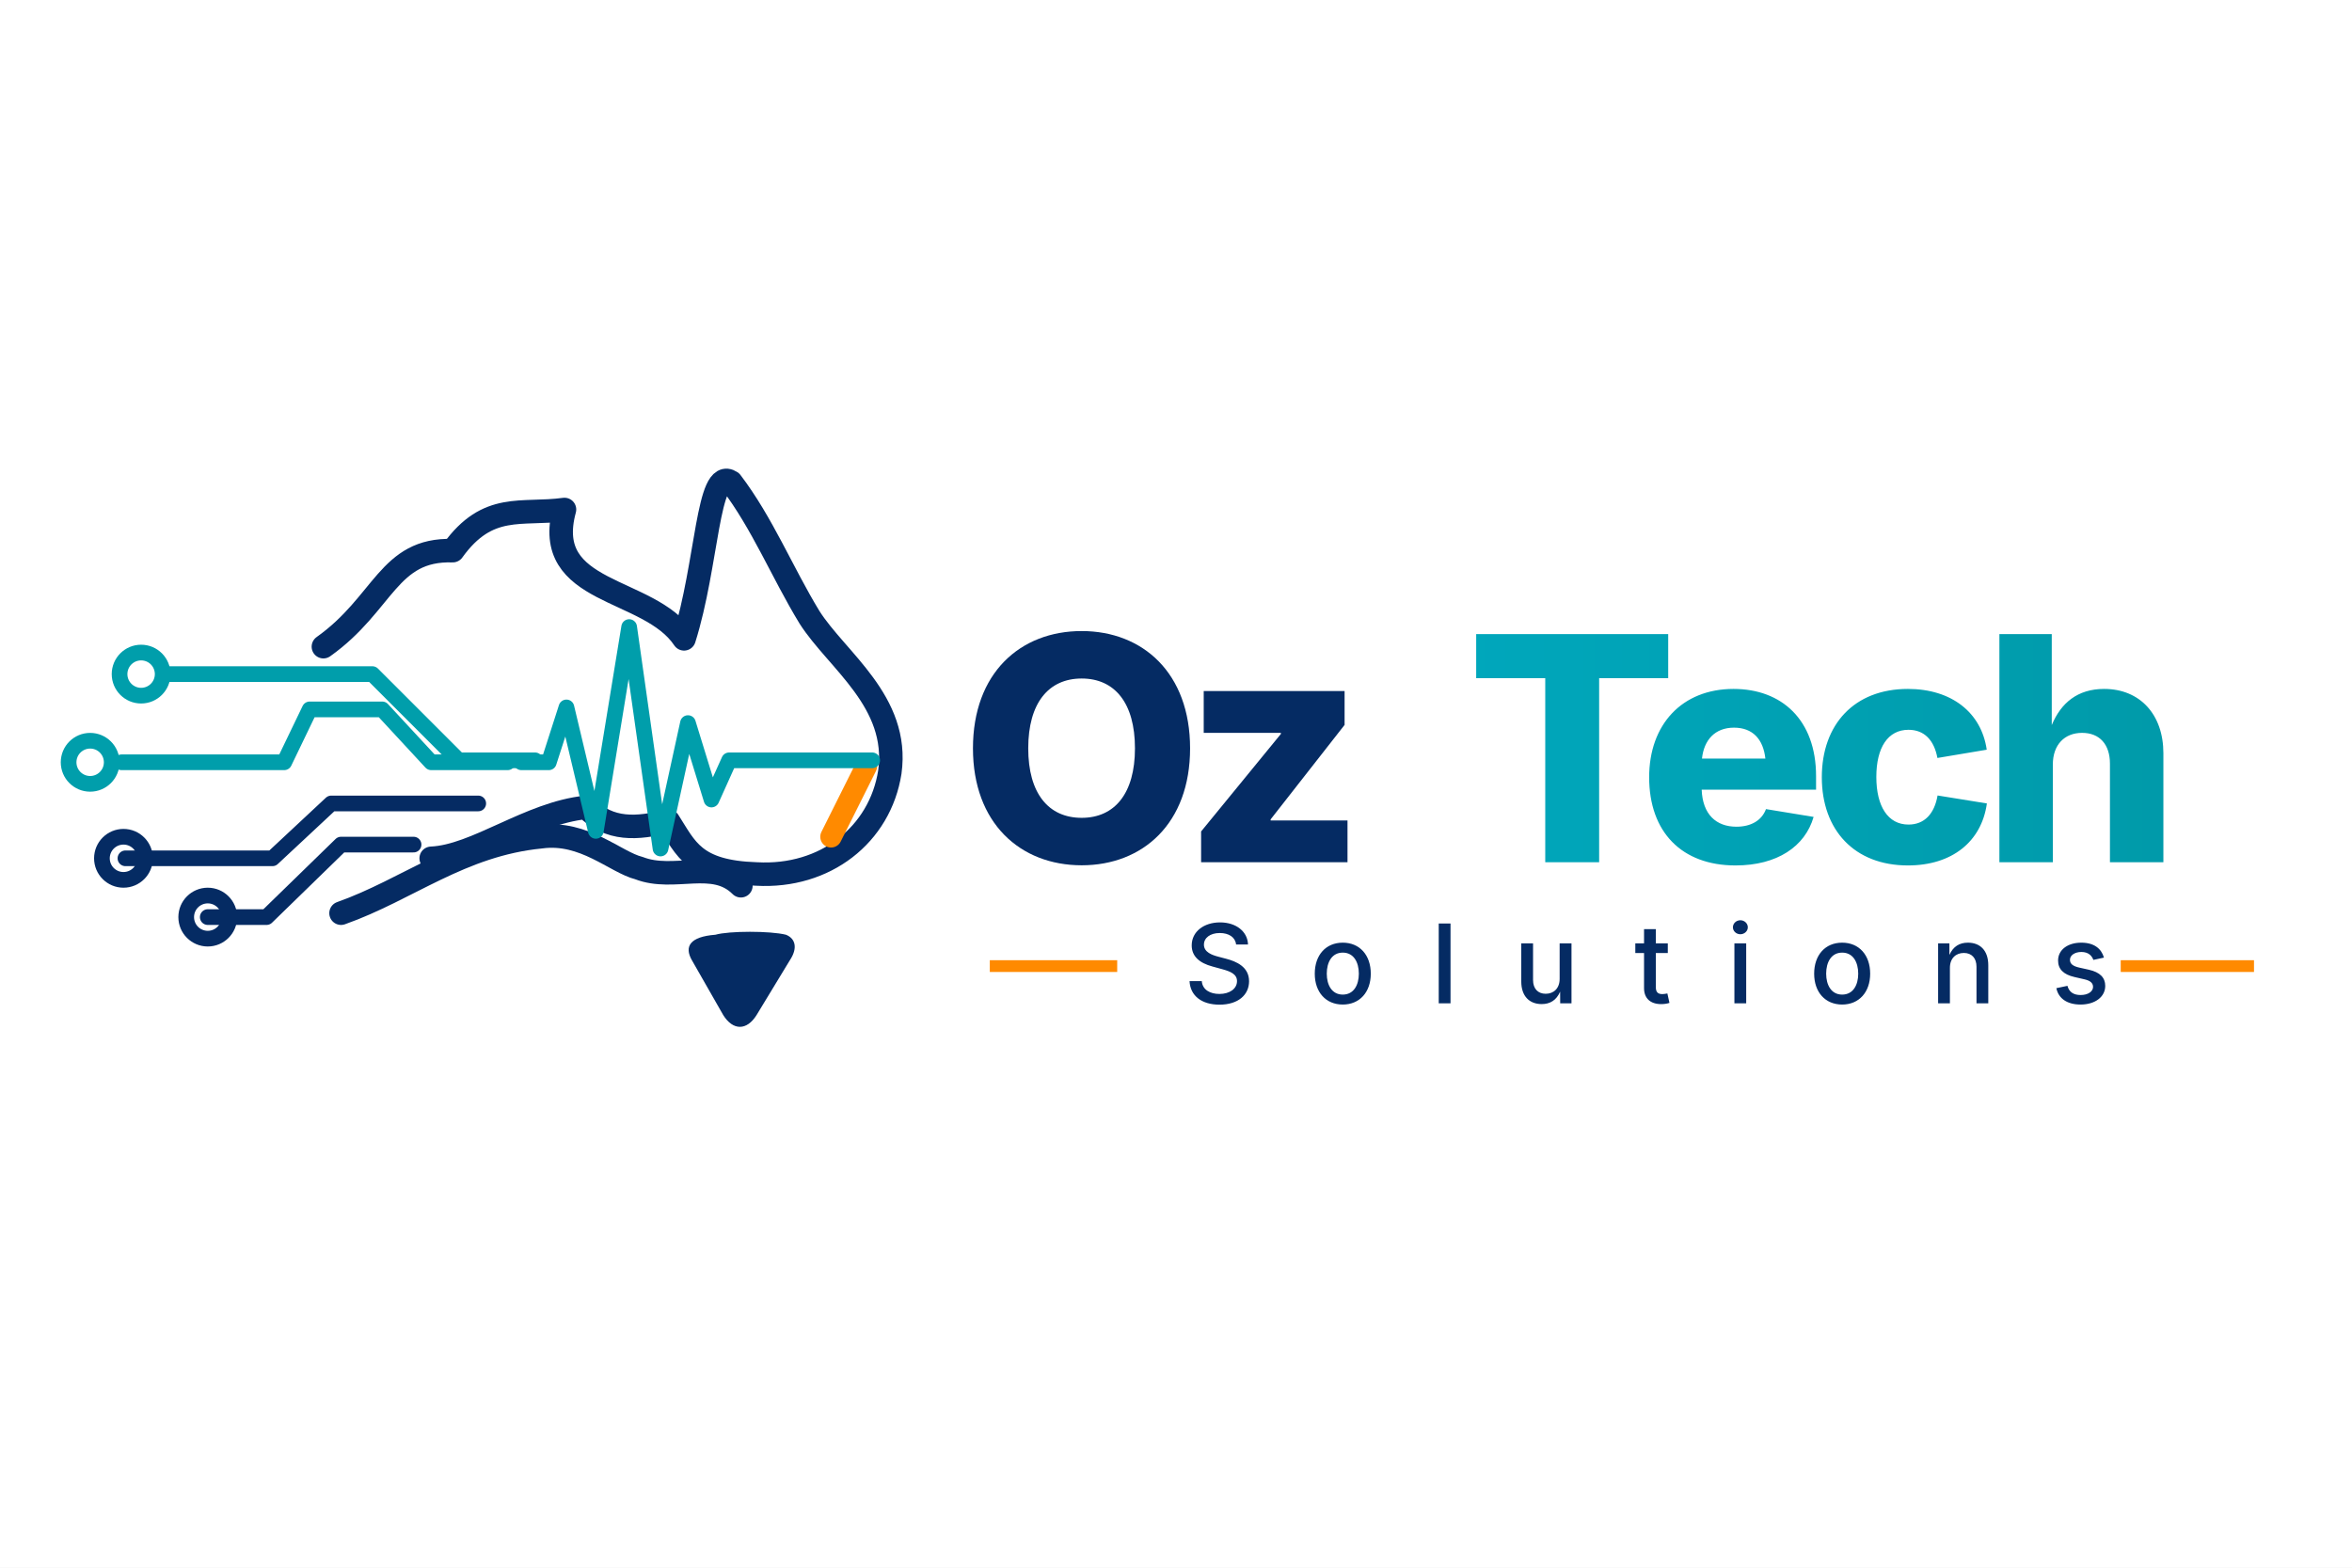
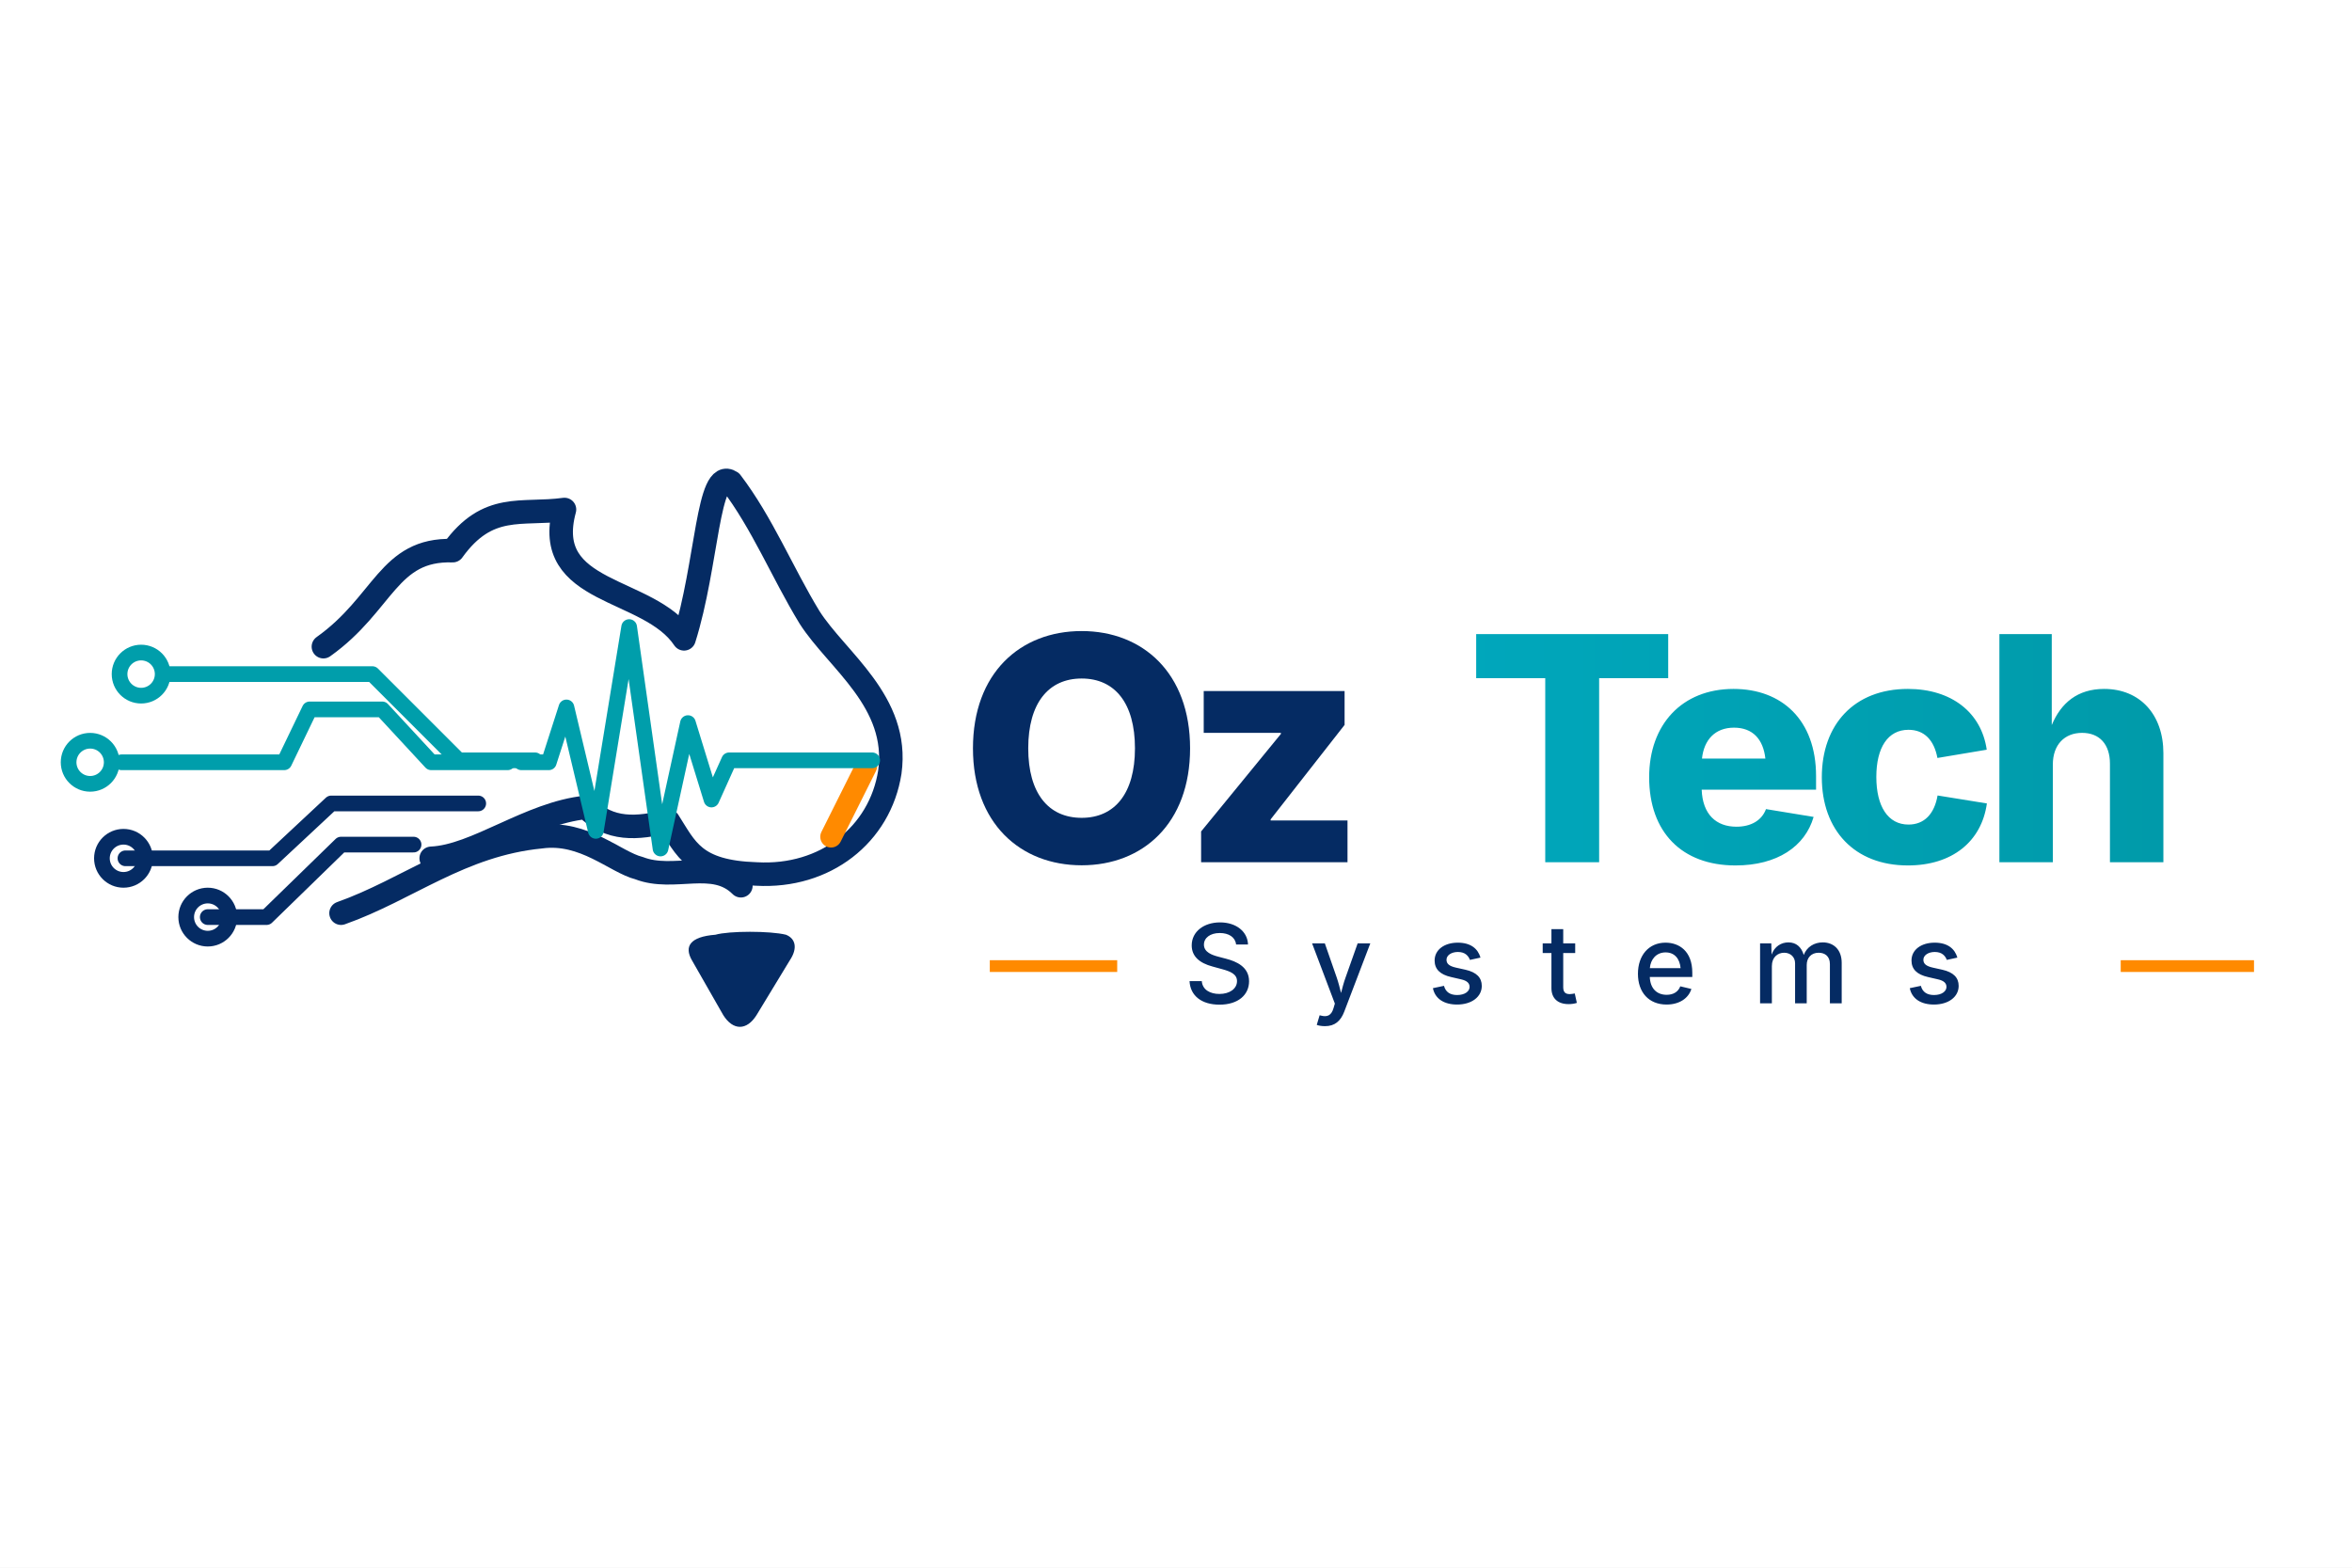
<svg xmlns="http://www.w3.org/2000/svg" width="1200" height="800" viewBox="0 0 1200 800" role="img" aria-labelledby="title desc">
  <defs>
    <linearGradient id="tealGradient" x1="520" y1="270" x2="1135" y2="270" gradientUnits="userSpaceOnUse">
      <stop offset="0" stop-color="#00AFC7" />
      <stop offset="1" stop-color="#0099A8" />
    </linearGradient>
    <style>
      .navy { fill: #052B63; }
      .teal { fill: #009EAB; }
      .stroke-navy { stroke: #052B63; }
      .stroke-teal { stroke: #009EAB; }
      .stroke-orange { stroke: #FF8A00; }
      .wordmark {
        font-family: Montserrat, Inter, Avenir Next, Arial, sans-serif;
        font-weight: 800;
      }
      .subline {
        font-family: Montserrat, Inter, Avenir Next, Arial, sans-serif;
        font-weight: 500;
      }
    </style>
  </defs>
  <rect width="1200" height="800" fill="#FFFFFF" />
  <g id="icon" fill="none" stroke-linecap="round" stroke-linejoin="round">
    <path class="stroke-navy" d="M165 330          C196 308 198 280 231 281          C249 256 266 263 288 260          C276 304 331 299 349 326          C361 288 361 238 373 246          C389 267 399 292 413 315          C427 337 459 358 454 394          C449 426 421 448 386 446          C354 445 350 433 341 419          C325 423 311 424 299 412          C270 415 243 437 220 438" stroke-width="12" />
    <path class="stroke-navy" d="M174 466          C208 454 235 431 276 427          C298 424 314 440 326 443          C344 450 364 438 378 452" stroke-width="12" />
    <path class="stroke-orange" d="M424 427 L442 391" stroke-width="11" />
    <path class="navy" d="M365 477          C372 475 393 475 401 477          C406 479 407 484 403 490          L386 518          C381 526 374 526 369 518          L353 490          C349 483 352 478 365 477Z" />
    <g class="stroke-teal" stroke-width="8">
      <path d="M86 344 H190 L234 388 H273" />
      <path d="M62 389 H145 L158 362 H195 L220 389 H259" />
      <circle cx="72" cy="344" r="11" />
      <circle cx="46" cy="389" r="11" />
    </g>
    <g class="stroke-navy" stroke-width="8">
      <path d="M64 438 H139 L169 410 H244" />
      <path d="M106 468 H136 L174 431 H211" />
      <circle cx="63" cy="438" r="11" />
      <circle cx="106" cy="468" r="11" />
    </g>
    <path class="stroke-teal" d="M266 389          H280          L289 361          L304 424          L321 320          L337 433          L351 369          L363 408          L372 388          H445" stroke-width="8" />
  </g>
  <g id="wordmark">
    <text class="wordmark navy" x="490" y="440" font-size="160" letter-spacing="-10">Oz</text>
    <text class="wordmark" x="748" y="440" font-size="160" letter-spacing="-8" fill="url(#tealGradient)">Tech</text>
    <line class="stroke-orange" x1="505" y1="493" x2="570" y2="493" stroke-width="6" />
-     <text class="subline navy" x="604" y="512" font-size="56" letter-spacing="28">Solutions</text>
+     <text class="subline navy" x="604" y="512" font-size="56" letter-spacing="28">Systems</text>
    <line class="stroke-orange" x1="1082" y1="493" x2="1150" y2="493" stroke-width="6" />
  </g>
</svg>
